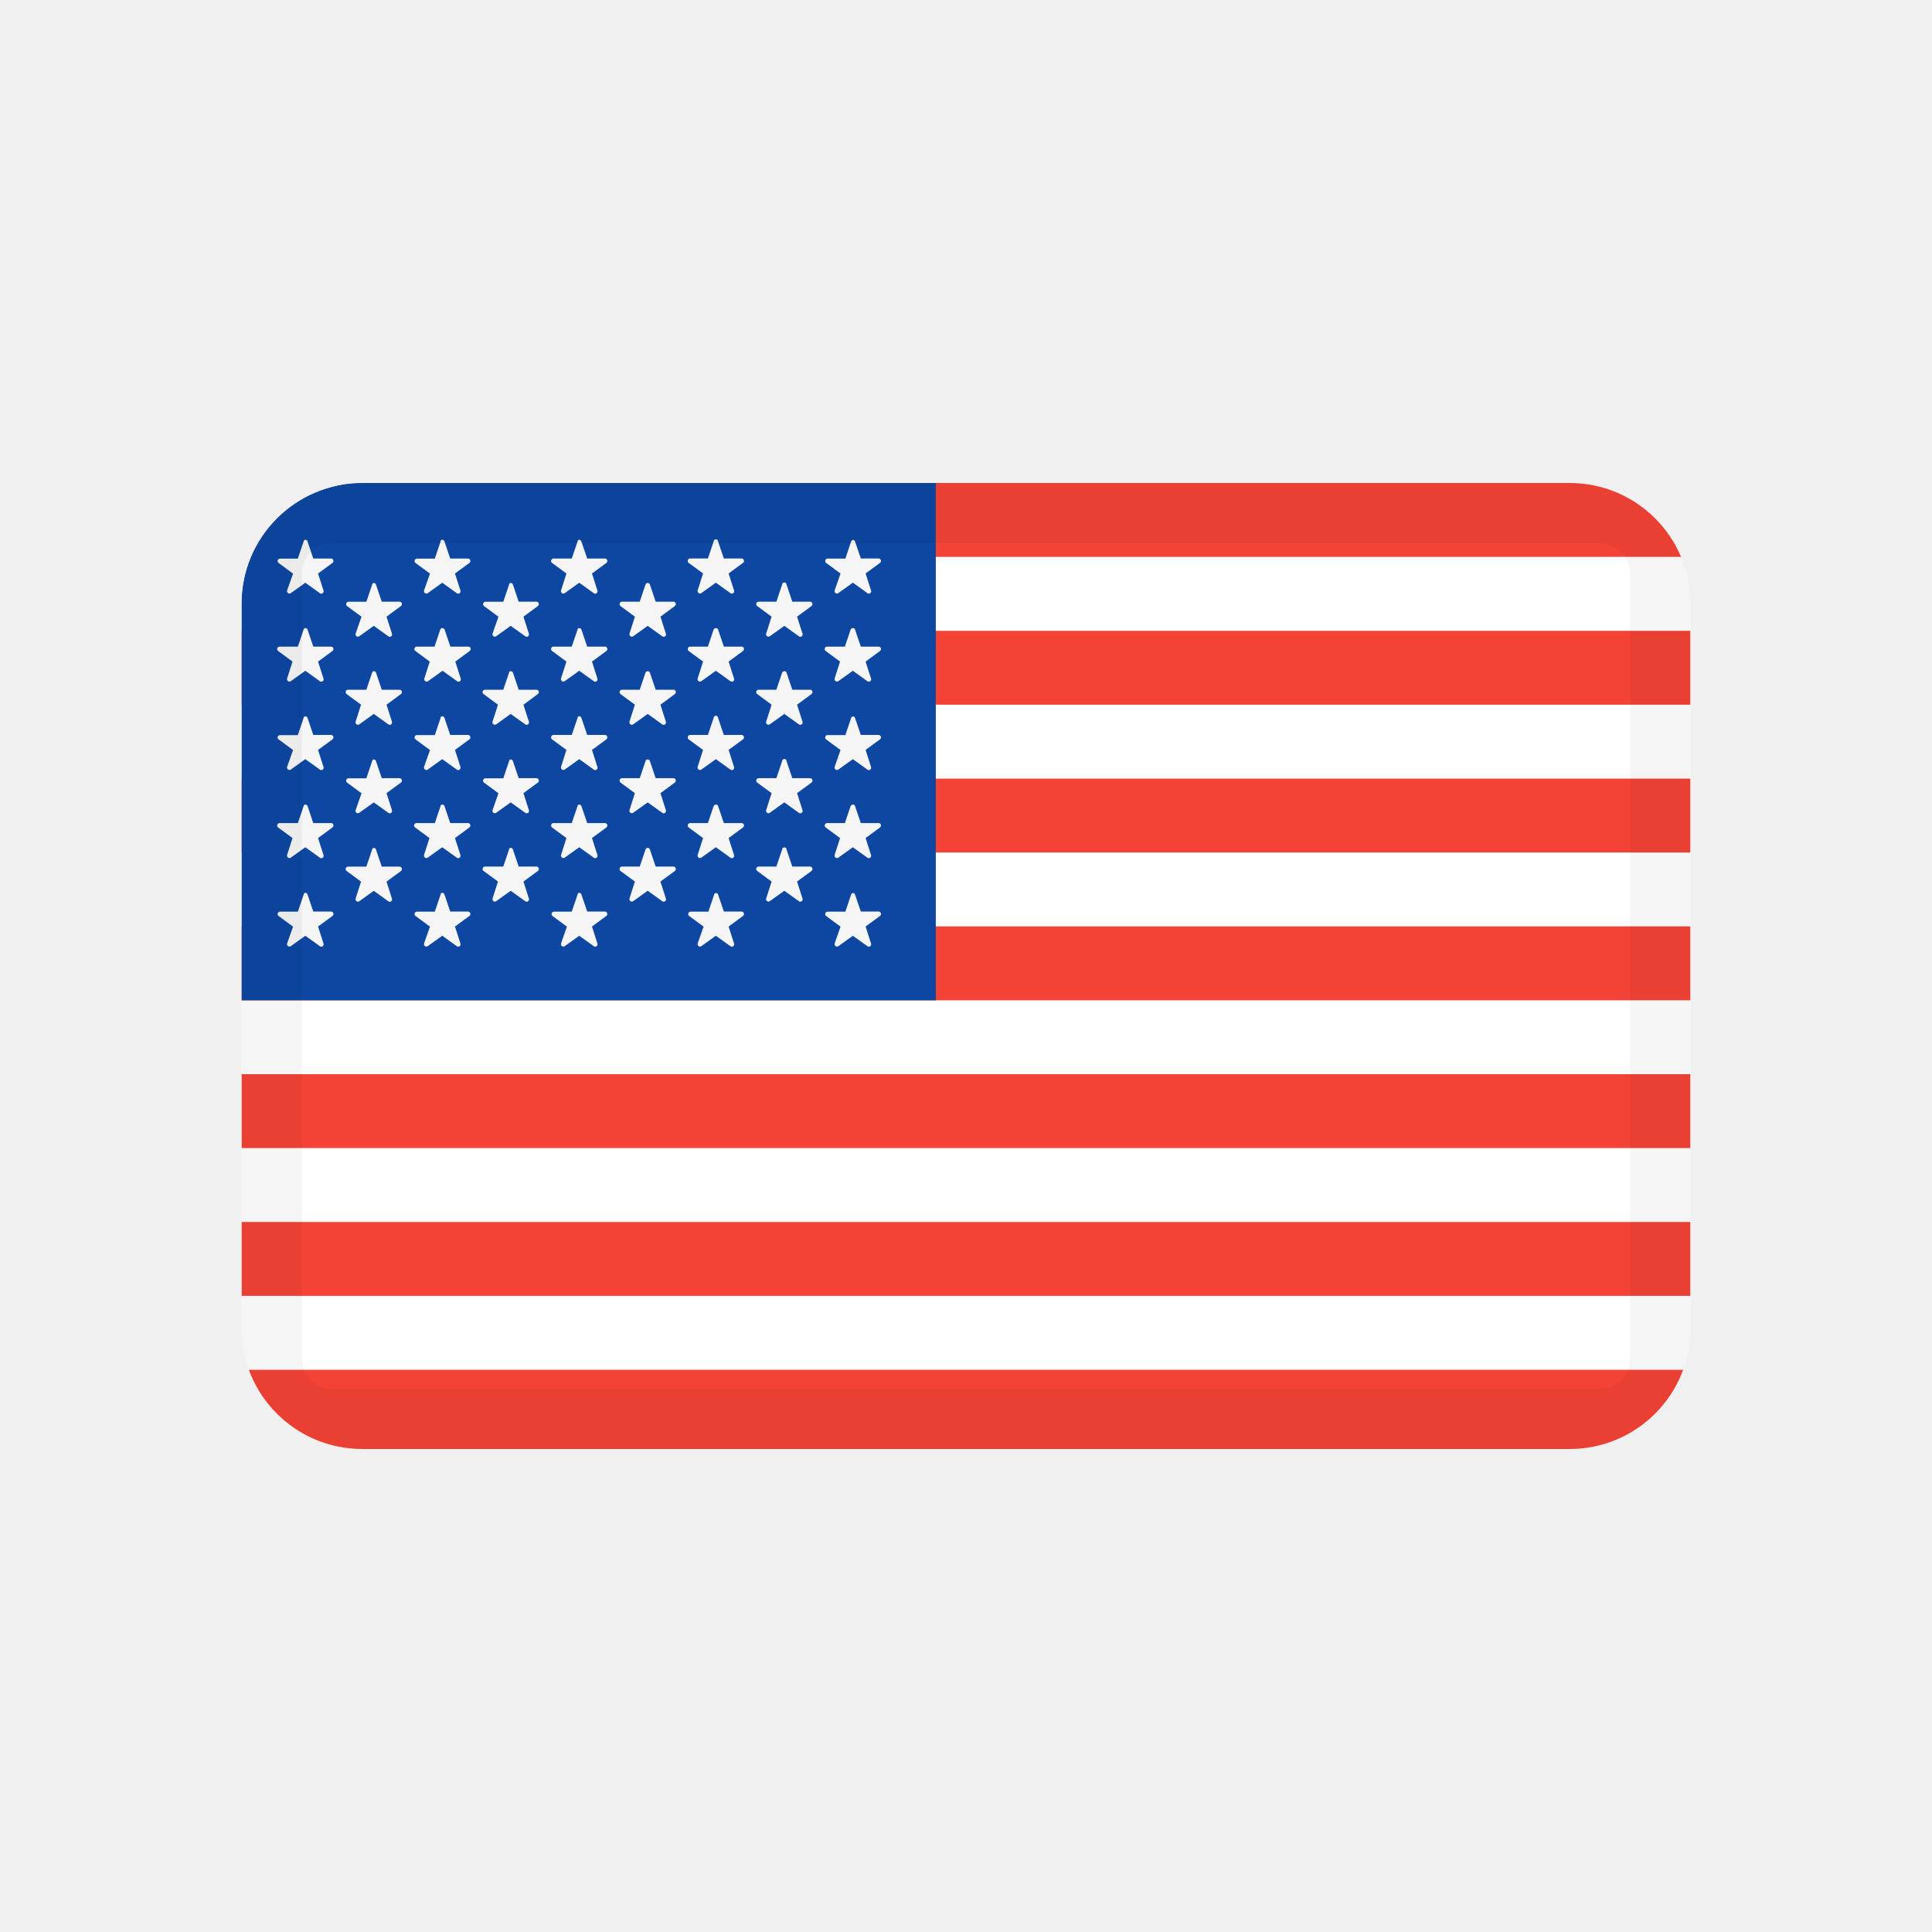
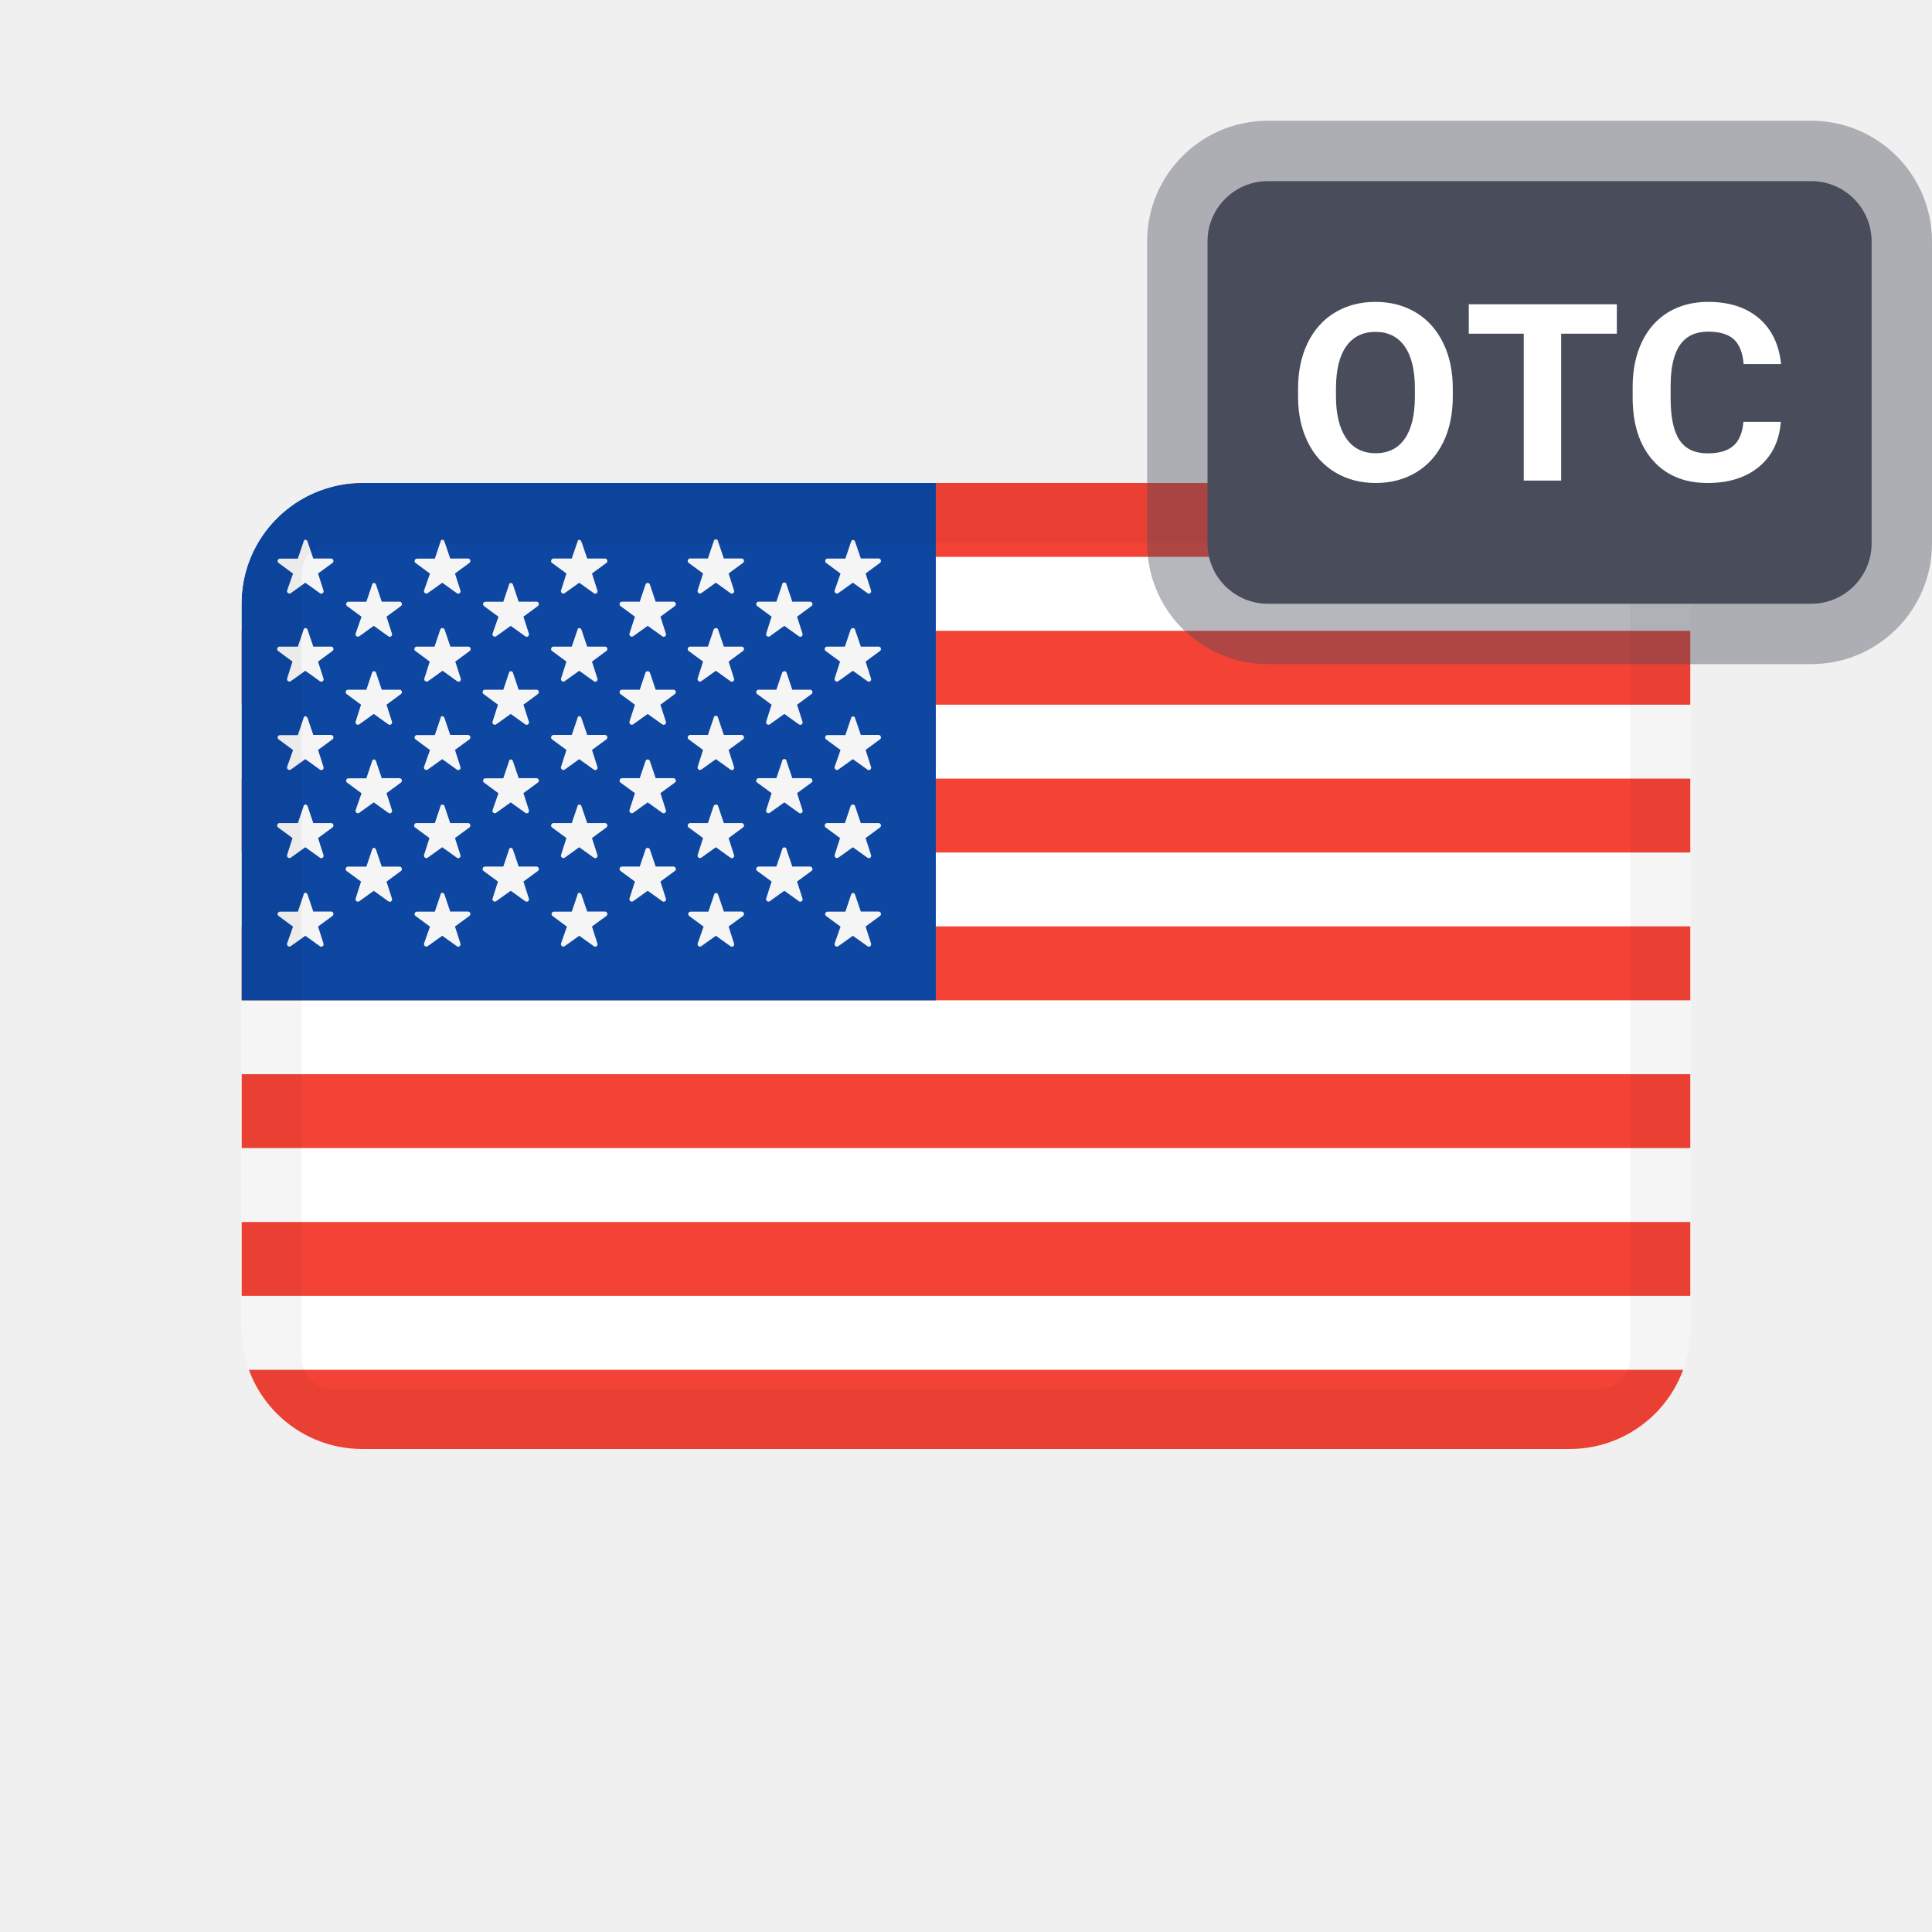
<svg xmlns="http://www.w3.org/2000/svg" xmlns:xlink="http://www.w3.org/1999/xlink" width="32" height="32" viewBox="0 0 32 32">
  <defs>
    <rect id="otcusprefix__a" width="24" height="16" x="0" y="0" rx="2" />
  </defs>
-   <g fill="none" fill-rule="evenodd" transform="translate(4 8)">
-     <mask id="otcusprefix__b" fill="#fff">
-       <use xlink:href="#otcusprefix__a" />
-     </mask>
-     <use fill="#FFF" fill-rule="nonzero" xlink:href="#otcusprefix__a" />
-     <path fill="#F44336" fill-rule="nonzero" d="M24 14.688c0 .725-.587 1.312-1.312 1.312H1.312C.587 16 0 15.413 0 14.688h24zm0-2.448v1.224H0V12.24h24zm0-2.448v1.224H0V9.792h24zm0-2.448v1.224H0V7.344h24zm0-2.448V6.12H0V4.896h24zm0-2.448v1.224H0V2.448h24zM22.776 0c.634 0 1.155.482 1.218 1.099l.006.125H.688C.688.548 1.236 0 1.912 0h20.864z" mask="url(#otcusprefix__b)" />
-     <path fill="#0D47A1" fill-rule="nonzero" d="M2 0h9.5v8.568H0V2C0 .895.895 0 2 0z" mask="url(#otcusprefix__b)" />
-     <path fill="#F5F5F5" fill-rule="nonzero" d="M1.094 6.817l.095.281h.295c.017 0 .032.012.037.028.005.016 0 .033-.013.044l-.24.176.09.282c.006.016 0 .035-.014.045-.014.01-.034.01-.047-.002l-.24-.172-.24.172c-.014.01-.032.01-.046 0-.014-.01-.02-.027-.016-.043l.099-.28-.24-.177C.6 7.161.595 7.143.6 7.127.606 7.111.62 7.1.638 7.1h.296l.095-.282c.005-.04.053-.04.065-.001zm9.035-.026c.016 0 .03.01.033.026l.096.281h.295c.017 0 .031.012.037.028.005.016 0 .033-.013.044l-.24.176.09.282c.006.016 0 .035-.014.045-.015.01-.034.01-.047-.002l-.24-.172-.24.172c-.014.01-.033.01-.046 0-.014-.01-.02-.027-.016-.043l.098-.28-.24-.177c-.013-.01-.018-.028-.012-.044.005-.016.02-.027.036-.027h.296l.095-.282c.003-.015.016-.026.032-.027zm-2.269 0c.016 0 .03.01.034.026l.095.281h.295c.017 0 .032.012.037.028.005.016 0 .033-.013.044l-.24.176.09.282c.006.016 0 .035-.014.045-.014.01-.034.01-.047-.002l-.24-.172-.24.172c-.014.01-.032.01-.046 0-.014-.01-.02-.027-.016-.043l.099-.28-.24-.177c-.014-.01-.019-.028-.013-.044.005-.016.02-.027.037-.027h.295l.095-.282c.003-.015.016-.026.032-.027zm-4.498.026l.095.281h.295c.017 0 .032.012.037.028.005.016 0 .033-.013.044l-.24.176.09.282c.006.016 0 .035-.014.045-.014.01-.034.01-.047-.002l-.24-.172-.24.172c-.014.01-.032.01-.046 0-.014-.01-.02-.027-.016-.043l.099-.28-.24-.177c-.014-.01-.019-.028-.013-.044.005-.016.02-.027.037-.027h.296l.095-.282c0-.04.053-.04.065-.001zm2.268 0l.096.281h.295c.017 0 .031.012.037.028.005.016 0 .033-.013.044l-.24.176.09.282c.006.016 0 .035-.014.045-.015.01-.034.01-.047-.002l-.24-.172-.24.172c-.014.01-.033.01-.046 0-.014-.01-.02-.027-.016-.043l.098-.28-.24-.177c-.013-.01-.018-.028-.012-.044.005-.016.02-.027.036-.027h.296l.096-.282c0-.04.053-.04.064-.001zm-3.402-.744l.095.281h.295c.017 0 .032.012.037.028.006.016 0 .033-.013.044l-.24.176.09.282c.006.016 0 .035-.014.045-.014.01-.033.01-.047-.002l-.24-.172-.24.172c-.014.01-.032.01-.046 0-.014-.01-.02-.027-.015-.043l.09-.282-.24-.176c-.013-.01-.018-.028-.013-.044.005-.016.02-.027.037-.028h.304l.095-.281c.006-.039.054-.039.065 0zM9.01 6.04c.011.007.018.019.018.032l.095.281h.295c.017 0 .032.012.037.028.006.016 0 .033-.013.044l-.24.176.09.282c.006.016 0 .035-.014.045-.014.01-.033.01-.047-.002l-.24-.172-.24.172c-.014.01-.032.01-.046 0-.014-.01-.02-.027-.015-.043l.09-.282-.24-.176c-.013-.01-.018-.028-.013-.044.005-.016.02-.027.037-.028h.295l.095-.281c0-.013.007-.025.019-.032.011-.007.025-.007.037 0zm-2.245.032l.095.281h.295c.017 0 .032.012.037.028.005.016 0 .033-.013.044l-.24.176.09.282c.006.016 0 .035-.014.045-.014.01-.033.01-.047-.002l-.24-.172-.24.172c-.014.01-.032.01-.046 0-.014-.01-.02-.027-.016-.043l.09-.282-.24-.176c-.012-.01-.017-.028-.012-.044.005-.016.02-.027.037-.028h.295l.095-.281c.01-.039.063-.039.074 0zm-2.269 0l.095.281h.295c.017 0 .032.012.037.028.006.016 0 .033-.013.044l-.24.176.09.282c.006.016 0 .035-.014.045-.014.01-.033.01-.047-.002l-.24-.172-.24.172c-.014.01-.032.01-.046 0-.014-.01-.02-.027-.015-.043l.09-.282-.24-.176c-.013-.01-.018-.028-.013-.044.005-.016.02-.027.037-.028h.304l.095-.281c.001-.039.054-.039.065 0zm-1.134-.721l.095.282h.295c.017 0 .032.01.037.027.005.016 0 .033-.013.044l-.24.177.09.281c.006.017 0 .035-.014.045-.014.01-.034.01-.047-.002l-.24-.172-.24.172c-.014.01-.032.01-.046 0-.014-.01-.02-.027-.016-.043l.09-.281-.24-.177c-.013-.01-.018-.028-.012-.044.005-.016.02-.027.037-.027h.304l.095-.282c0-.033.053-.033.065 0zm6.8 0l.096.282h.295c.017 0 .031.01.037.027.005.016 0 .033-.013.044l-.24.177.09.281c.006.017 0 .035-.014.045-.015.01-.034.01-.047-.002l-.24-.172-.24.172c-.014.01-.033.01-.046 0-.014-.01-.02-.027-.016-.043l.09-.281-.24-.177c-.013-.01-.018-.028-.012-.044.005-.016.02-.027.036-.027h.296l.095-.282c.014-.033.067-.033.073 0zm-9.068 0l.095.282h.295c.017 0 .032.01.037.027.005.016 0 .033-.013.044l-.24.177.09.281c.006.017 0 .035-.014.045-.014.01-.034.01-.047-.002l-.24-.172-.24.172c-.014.01-.032.01-.046 0-.014-.01-.02-.027-.016-.043l.09-.281-.24-.177c-.013-.01-.018-.028-.012-.044.005-.016.02-.027.037-.027h.304l.095-.282c.005-.033.053-.033.065 0zm6.8 0l.095.282h.295c.017 0 .032.01.037.027.005.016 0 .033-.013.044l-.24.177.09.281c.006.017 0 .035-.014.045-.014.01-.034.01-.047-.002l-.24-.172-.24.172c-.014.01-.032.01-.046 0-.014-.01-.02-.027-.016-.043l.09-.281-.24-.177c-.013-.01-.018-.028-.012-.044.005-.016.02-.027.037-.027h.295l.095-.282c.014-.033.067-.033.074 0zm-2.264 0l.096.282h.295c.017 0 .031.01.037.027.005.016 0 .033-.013.044l-.24.177.09.281c.006.017 0 .035-.014.045-.015.01-.034.01-.047-.002l-.24-.172-.24.172c-.014.01-.033.01-.046 0-.014-.01-.02-.027-.016-.043l.09-.281-.24-.177c-.013-.01-.018-.028-.012-.044.005-.016.02-.027.036-.027h.304l.096-.282c0-.033.053-.033.064 0zm-3.402-.743l.095.281h.295c.017 0 .032.012.037.028.006.016 0 .033-.013.044l-.24.176.09.282c.006.016 0 .035-.014.045-.014.01-.033.01-.047-.002l-.24-.172-.24.172c-.014.01-.032.01-.046 0-.014-.01-.02-.027-.015-.043l.098-.28-.24-.177c-.013-.01-.018-.028-.013-.044.005-.016.02-.027.037-.027h.296l.095-.282c.006-.04.054-.04.065-.001zm6.763-.037c.02 0 .037.016.037.037l.095.281h.295c.017 0 .032.012.037.028.006.016 0 .033-.013.044l-.24.176.09.282c.006.016 0 .035-.014.045-.014.01-.033.01-.047-.002l-.24-.172-.24.172c-.014.01-.032.01-.046 0-.014-.01-.02-.027-.015-.043l.09-.282-.24-.176c-.013-.01-.018-.028-.013-.044.005-.016.02-.027.037-.028h.295l.095-.281c0-.02.017-.037.037-.037zm-2.226.037l.095.281h.295c.017 0 .032.012.037.028.005.016 0 .033-.013.044l-.24.176.09.282c.006.016 0 .035-.014.045-.014.01-.033.01-.047-.002l-.24-.172-.24.172c-.014.01-.032.01-.046 0-.014-.01-.02-.027-.016-.043l.09-.282-.24-.176c-.012-.01-.017-.028-.012-.044.005-.016.02-.027.037-.028h.295l.095-.281c.01-.039.063-.039.074 0zm-2.269 0l.095.281h.295c.017 0 .032.012.037.028.006.016 0 .033-.013.044l-.24.176.09.282c.006.016 0 .035-.014.045-.014.01-.033.01-.047-.002l-.24-.172-.24.172c-.014.01-.032.01-.046 0-.014-.01-.02-.027-.015-.043l.098-.28-.24-.177c-.013-.01-.018-.028-.013-.044.005-.016.02-.027.037-.027h.296l.095-.282c.001-.04.054-.04.065-.001zm-1.134-.716l.095.281h.295c.017 0 .032.012.037.028.005.016 0 .033-.013.044l-.24.176.09.282c.006.016 0 .035-.014.045-.014.01-.034.01-.047-.002l-.24-.172-.24.172c-.014.01-.032.01-.046 0-.014-.01-.02-.027-.016-.043l.099-.28-.24-.177c-.014-.01-.019-.028-.013-.044.005-.016.02-.027.037-.027h.296l.095-.282c0-.04.053-.04.065-.001zm6.767-.026c.016 0 .03.01.033.026l.096.281h.295c.017 0 .031.012.037.028.005.016 0 .033-.013.044l-.24.176.09.282c.006.016 0 .035-.014.045-.015.01-.034.01-.047-.002l-.24-.172-.24.172c-.014.01-.033.01-.046 0-.014-.01-.02-.027-.016-.043l.098-.28-.24-.177c-.013-.01-.018-.028-.012-.044.005-.016.02-.027.036-.027h.296l.095-.282c.003-.015.016-.026.032-.027zm-2.272-.011c.02 0 .037.016.037.037l.095.281h.295c.017 0 .032.012.037.028.005.016 0 .033-.013.044l-.24.176.09.282c.006.016 0 .035-.014.045-.014.01-.034.01-.047-.002l-.24-.172-.24.172c-.014.01-.032.01-.046 0-.014-.01-.02-.027-.016-.043l.09-.282-.24-.176c-.013-.01-.018-.028-.012-.044.005-.016.02-.027.037-.028h.295l.095-.281c0-.02.016-.037.037-.037zm-6.763.037l.095.281h.295c.017 0 .032.012.037.028.005.016 0 .033-.013.044l-.24.176.09.282c.006.016 0 .035-.014.045-.014.01-.034.01-.047-.002l-.24-.172-.24.172c-.014.01-.032.01-.046 0-.014-.01-.02-.027-.016-.043l.099-.28-.24-.177C.6 4.237.595 4.22.6 4.203c.005-.016.02-.027.037-.027h.296l.095-.282c.005-.04.053-.04.065-.001zm4.536 0l.096.281h.295c.017 0 .031.012.037.028.005.016 0 .033-.013.044l-.24.176.09.282c.006.016 0 .035-.014.045-.015.01-.034.01-.047-.002l-.24-.172-.24.172c-.014.01-.033.01-.046 0-.014-.01-.02-.027-.016-.043l.09-.282-.24-.176c-.013-.01-.018-.028-.012-.044.005-.016.02-.027.036-.028h.304l.096-.281c0-.039.053-.039.064 0zm-3.402-.75l.095.282h.295c.017 0 .032.011.037.027.006.016 0 .033-.013.044l-.24.177.09.281c.006.017 0 .035-.014.045-.014.01-.033.01-.047-.001l-.24-.172-.24.172c-.014.01-.032.01-.046 0-.014-.01-.02-.027-.015-.044l.09-.281-.24-.177c-.013-.01-.018-.028-.013-.044.005-.016.02-.027.037-.027h.304l.095-.282c.006-.033.054-.033.065 0zm4.537 0l.095.282h.295c.017 0 .032.011.037.027.005.016 0 .033-.013.044l-.24.177.09.281c.006.017 0 .035-.014.045-.014.01-.033.01-.047-.001l-.24-.172-.24.172c-.014.01-.032.01-.046 0-.014-.01-.02-.027-.016-.044l.09-.281-.24-.177c-.012-.01-.017-.028-.012-.044.005-.016.02-.027.037-.027h.295l.095-.282c.01-.033.063-.033.074 0zm-2.269 0l.095.282h.295c.017 0 .032.011.037.027.006.016 0 .033-.013.044l-.24.177.09.281c.006.017 0 .035-.014.045-.014.01-.033.01-.047-.001l-.24-.172-.24.172c-.014.01-.032.01-.046 0-.014-.01-.02-.027-.015-.044l.09-.281-.24-.177c-.013-.01-.018-.028-.013-.044.005-.016.02-.027.037-.027h.304l.095-.282c.001-.033.054-.033.065 0zm4.532 0l.095.282h.295c.017 0 .032.011.037.027.006.016 0 .033-.013.044l-.24.177.09.281c.006.017 0 .035-.014.045-.014.01-.033.01-.047-.001l-.24-.172-.24.172c-.014.01-.032.01-.046 0-.014-.01-.02-.027-.015-.044l.09-.281-.24-.177c-.013-.01-.018-.028-.013-.044.005-.016.02-.027.037-.027h.295l.095-.282c.015-.033.068-.033.074 0zM5.63 2.428l.096.282h.295c.017 0 .031.01.037.027.005.016 0 .033-.013.044l-.24.177.09.281c.006.017 0 .035-.014.045-.015.01-.034.01-.047-.002l-.24-.172-.24.172c-.014.01-.033.01-.046 0-.014-.01-.02-.027-.016-.043l.09-.281-.24-.177c-.013-.01-.018-.028-.012-.044.005-.016.02-.027.036-.027h.304l.096-.282c0-.033.053-.033.064 0zm-4.536 0l.095.282h.295c.017 0 .032.01.037.027.005.016 0 .033-.013.044l-.24.177.09.281c.006.017 0 .035-.014.045-.014.01-.034.01-.047-.002l-.24-.172-.24.172c-.014.01-.032.01-.046 0-.014-.01-.02-.027-.016-.043l.09-.281-.24-.177c-.013-.01-.018-.028-.012-.044.005-.016.02-.027.037-.027h.304l.095-.282c.005-.033.053-.033.065 0zm2.27 0l.096.282h.297c.017 0 .031.01.037.027.005.016 0 .033-.013.044l-.24.177.09.281c.006.017 0 .035-.014.045-.015.01-.034.01-.047-.002l-.24-.172-.24.172c-.014.01-.033.01-.046 0-.014-.01-.02-.027-.016-.043l.09-.281-.24-.177c-.013-.01-.018-.028-.012-.044.005-.016.02-.027.036-.027h.295l.095-.282c.006-.033.058-.033.073 0zm4.53 0l.095.282h.295c.017 0 .032.01.037.027.005.016 0 .033-.013.044l-.24.177.09.281c.006.017 0 .035-.014.045-.014.01-.034.01-.047-.002l-.24-.172-.24.172c-.014.01-.032.01-.046 0-.014-.01-.02-.027-.016-.043l.09-.281-.24-.177c-.013-.01-.018-.028-.012-.044.005-.016.02-.027.037-.027h.295l.095-.282c.014-.033.067-.033.074 0zm2.268 0l.096.282h.295c.017 0 .031.01.037.027.005.016 0 .033-.013.044l-.24.177.09.281c.006.017 0 .035-.014.045-.015.01-.034.01-.047-.002l-.24-.172-.24.172c-.014.01-.033.01-.046 0-.014-.01-.02-.027-.016-.043l.09-.281-.24-.177c-.013-.01-.018-.028-.012-.044.005-.016.02-.027.036-.027h.296l.095-.282c.014-.033.067-.033.073 0zm-3.397-.744l.095.282h.295c.017 0 .032.01.037.027.005.016 0 .033-.013.044l-.24.177.09.281c.006.017 0 .035-.014.045-.014.01-.033.01-.047-.002l-.24-.172-.24.172c-.014.01-.032.01-.046 0-.014-.01-.02-.027-.016-.043l.09-.281-.24-.177c-.012-.01-.017-.028-.012-.044.005-.016.02-.027.037-.027h.295l.095-.282c.01-.038.063-.038.074 0zm-2.269 0l.095.282h.295c.017 0 .032.01.037.027.006.016 0 .033-.013.044l-.24.177.09.281c.006.017 0 .035-.014.045-.014.01-.033.01-.047-.002l-.24-.172-.24.172c-.014.01-.032.01-.046 0-.014-.01-.02-.027-.015-.043l.098-.28-.24-.177c-.013-.01-.018-.028-.013-.044.005-.016.02-.026.037-.027h.296l.095-.281c.001-.04.054-.04.065-.002zm-2.268 0l.095.282h.295c.017 0 .032.01.037.027.006.016 0 .033-.013.044l-.24.177.09.281c.006.017 0 .035-.014.045-.014.01-.033.01-.047-.002l-.24-.172-.24.172c-.014.01-.032.01-.046 0-.014-.01-.02-.027-.015-.043l.098-.28-.24-.177c-.013-.01-.018-.028-.013-.044.005-.016.02-.026.037-.027h.296l.095-.281c.006-.04.054-.04.065-.002zm6.782-.032c.011.007.018.019.018.032l.095.282h.295c.017 0 .032.01.037.027.006.016 0 .033-.013.044l-.24.177.09.281c.006.017 0 .035-.014.045-.014.01-.033.01-.047-.002l-.24-.172-.24.172c-.014.01-.032.01-.046 0-.014-.01-.02-.027-.015-.043l.09-.281-.24-.177c-.013-.01-.018-.028-.013-.044.005-.016.02-.027.037-.027h.295l.095-.282c0-.013.007-.025.019-.032.011-.006.025-.006.037 0zM1.094.97l.095.281h.295c.017 0 .032.012.037.028.005.016 0 .033-.013.044l-.24.176.09.282c.006.016 0 .035-.014.045-.014.01-.034.01-.047-.002l-.24-.172-.24.172c-.014.01-.032.01-.046 0-.014-.01-.02-.027-.016-.043l.099-.28-.24-.177C.6 1.313.595 1.295.6 1.28c.005-.016.02-.027.037-.027h.296L1.029.97c.005-.04.053-.04.065-.001zm2.268 0l.095.281h.295c.017 0 .032.012.037.028.005.016 0 .033-.013.044l-.24.176.09.282c.006.016 0 .035-.014.045-.014.01-.034.01-.047-.002l-.24-.172-.24.172c-.014.01-.032.01-.046 0-.014-.01-.02-.027-.016-.043l.099-.28-.24-.177c-.014-.01-.019-.028-.013-.044.005-.016.02-.027.037-.027h.296L3.297.97c0-.04.053-.04.065-.001zm2.268 0l.096.281h.295c.017 0 .031.012.037.028.005.016 0 .033-.013.044l-.24.176.09.282c.006.016 0 .035-.014.045-.015.01-.034.01-.047-.002l-.24-.172-.24.172c-.014.01-.033.01-.046 0-.014-.01-.02-.027-.016-.043l.09-.282-.24-.176c-.013-.01-.018-.028-.012-.044.005-.016.02-.027.036-.028h.304L5.566.97c0-.039.053-.039.064 0zM7.875.937c.012.007.019.019.019.032l.095.281h.295c.017 0 .032.012.037.028.005.016 0 .033-.013.044l-.24.176.09.282c.006.016 0 .035-.014.045-.014.01-.034.01-.047-.002l-.24-.172-.24.172c-.014.01-.032.01-.046 0-.014-.01-.02-.027-.016-.043l.09-.282-.24-.176c-.013-.01-.018-.028-.012-.044.005-.016.02-.027.037-.028h.295L7.82.97c0-.013.007-.025.018-.032.012-.007.026-.007.037 0zm2.254.006c.016 0 .03.01.033.026l.096.281h.295c.017 0 .031.012.037.028.005.016 0 .033-.013.044l-.24.176.09.282c.006.016 0 .035-.014.045-.015.01-.034.01-.047-.002l-.24-.172-.24.172c-.014.01-.033.01-.046 0-.014-.01-.02-.027-.016-.043l.098-.28-.24-.177c-.013-.01-.018-.028-.012-.044.005-.016.02-.027.036-.027h.296l.095-.282c.003-.015.016-.026.032-.027z" mask="url(#otcusprefix__b)" />
-     <rect width="23" height="15" x=".5" y=".5" fill-rule="nonzero" stroke="#000" stroke-opacity=".04" mask="url(#otcusprefix__b)" rx="1" />
+   <g fill="none" fill-rule="evenodd">
+     <g transform="translate(4 8)">
+       <mask id="otcusprefix__b" fill="#fff">
+         <use xlink:href="#otcusprefix__a" />
+       </mask>
+       <use fill="#FFF" fill-rule="nonzero" xlink:href="#otcusprefix__a" />
+       <path fill="#F44336" fill-rule="nonzero" d="M24 14.688c0 .725-.587 1.312-1.312 1.312H1.312C.587 16 0 15.413 0 14.688h24zm0-2.448v1.224H0V12.24h24zm0-2.448v1.224H0V9.792h24zm0-2.448v1.224H0V7.344h24zm0-2.448V6.12H0V4.896h24zm0-2.448v1.224H0V2.448h24zM22.776 0c.634 0 1.155.482 1.218 1.099l.006.125H.688C.688.548 1.236 0 1.912 0h20.864z" mask="url(#otcusprefix__b)" />
+       <path fill="#0D47A1" fill-rule="nonzero" d="M2 0h9.5v8.568H0V2C0 .895.895 0 2 0z" mask="url(#otcusprefix__b)" />
+       <path fill="#F5F5F5" fill-rule="nonzero" d="M1.094 6.817l.095.281h.295c.017 0 .032.012.037.028.005.016 0 .033-.013.044l-.24.176.09.282c.006.016 0 .035-.014.045-.014.01-.034.01-.047-.002l-.24-.172-.24.172c-.014.01-.032.01-.046 0-.014-.01-.02-.027-.016-.043l.099-.28-.24-.177C.6 7.161.595 7.143.6 7.127.606 7.111.62 7.1.638 7.1h.296l.095-.282c.005-.04.053-.04.065-.001zm9.035-.026c.016 0 .03.01.033.026l.096.281h.295c.017 0 .031.012.037.028.005.016 0 .033-.013.044l-.24.176.09.282c.006.016 0 .035-.014.045-.015.01-.034.01-.047-.002l-.24-.172-.24.172c-.014.01-.033.01-.046 0-.014-.01-.02-.027-.016-.043l.098-.28-.24-.177c-.013-.01-.018-.028-.012-.044.005-.016.02-.027.036-.027h.296l.095-.282c.003-.015.016-.026.032-.027zm-2.269 0c.016 0 .03.01.034.026l.095.281h.295c.017 0 .032.012.037.028.005.016 0 .033-.013.044l-.24.176.09.282c.006.016 0 .035-.014.045-.014.01-.034.01-.047-.002l-.24-.172-.24.172c-.014.01-.032.01-.046 0-.014-.01-.02-.027-.016-.043l.099-.28-.24-.177c-.014-.01-.019-.028-.013-.044.005-.016.02-.027.037-.027h.295l.095-.282c.003-.015.016-.026.032-.027zm-4.498.026l.095.281h.295c.017 0 .032.012.037.028.005.016 0 .033-.013.044l-.24.176.09.282c.006.016 0 .035-.014.045-.014.01-.034.01-.047-.002l-.24-.172-.24.172c-.014.01-.032.01-.046 0-.014-.01-.02-.027-.016-.043l.099-.28-.24-.177c-.014-.01-.019-.028-.013-.044.005-.016.02-.027.037-.027h.296l.095-.282c0-.04.053-.04.065-.001zm2.268 0l.096.281h.295c.017 0 .031.012.037.028.005.016 0 .033-.013.044l-.24.176.09.282c.006.016 0 .035-.014.045-.015.01-.034.01-.047-.002l-.24-.172-.24.172c-.014.01-.033.01-.046 0-.014-.01-.02-.027-.016-.043l.098-.28-.24-.177c-.013-.01-.018-.028-.012-.044.005-.016.02-.027.036-.027h.296l.096-.282c0-.04.053-.04.064-.001zm-3.402-.744l.095.281h.295c.017 0 .032.012.037.028.006.016 0 .033-.013.044l-.24.176.09.282c.006.016 0 .035-.014.045-.014.01-.033.01-.047-.002l-.24-.172-.24.172c-.014.01-.032.01-.046 0-.014-.01-.02-.027-.015-.043l.09-.282-.24-.176c-.013-.01-.018-.028-.013-.044.005-.016.02-.027.037-.028h.304l.095-.281c.006-.039.054-.039.065 0zM9.01 6.04c.011.007.018.019.018.032l.095.281h.295c.017 0 .032.012.037.028.006.016 0 .033-.013.044l-.24.176.09.282c.006.016 0 .035-.014.045-.014.01-.033.01-.047-.002l-.24-.172-.24.172c-.014.01-.032.01-.046 0-.014-.01-.02-.027-.015-.043l.09-.282-.24-.176c-.013-.01-.018-.028-.013-.044.005-.016.02-.027.037-.028h.295l.095-.281c0-.013.007-.025.019-.032.011-.007.025-.007.037 0zm-2.245.032l.095.281h.295c.017 0 .032.012.037.028.005.016 0 .033-.013.044l-.24.176.09.282c.006.016 0 .035-.014.045-.014.01-.033.01-.047-.002l-.24-.172-.24.172c-.014.01-.032.01-.046 0-.014-.01-.02-.027-.016-.043l.09-.282-.24-.176c-.012-.01-.017-.028-.012-.044.005-.016.02-.027.037-.028h.295l.095-.281c.01-.039.063-.039.074 0zm-2.269 0l.095.281h.295c.017 0 .032.012.037.028.006.016 0 .033-.013.044l-.24.176.09.282c.006.016 0 .035-.014.045-.014.01-.033.01-.047-.002l-.24-.172-.24.172c-.014.01-.032.01-.046 0-.014-.01-.02-.027-.015-.043l.09-.282-.24-.176c-.013-.01-.018-.028-.013-.044.005-.016.02-.027.037-.028h.304l.095-.281c.001-.039.054-.039.065 0zm-1.134-.721l.095.282h.295c.017 0 .032.01.037.027.005.016 0 .033-.013.044l-.24.177.09.281c.006.017 0 .035-.014.045-.014.01-.034.01-.047-.002l-.24-.172-.24.172c-.014.01-.032.01-.046 0-.014-.01-.02-.027-.016-.043l.09-.281-.24-.177c-.013-.01-.018-.028-.012-.044.005-.016.02-.027.037-.027h.304l.095-.282c0-.033.053-.033.065 0zm6.8 0l.096.282h.295c.017 0 .031.01.037.027.005.016 0 .033-.013.044l-.24.177.09.281c.006.017 0 .035-.014.045-.015.01-.034.01-.047-.002l-.24-.172-.24.172c-.014.01-.033.01-.046 0-.014-.01-.02-.027-.016-.043l.09-.281-.24-.177c-.013-.01-.018-.028-.012-.044.005-.016.02-.027.036-.027h.296l.095-.282c.014-.033.067-.033.073 0zm-9.068 0l.095.282h.295c.017 0 .032.01.037.027.005.016 0 .033-.013.044l-.24.177.09.281c.006.017 0 .035-.014.045-.014.01-.034.01-.047-.002l-.24-.172-.24.172c-.014.01-.032.01-.046 0-.014-.01-.02-.027-.016-.043l.09-.281-.24-.177c-.013-.01-.018-.028-.012-.044.005-.016.02-.027.037-.027h.304l.095-.282c.005-.033.053-.033.065 0zm6.8 0l.095.282h.295c.017 0 .032.01.037.027.005.016 0 .033-.013.044l-.24.177.09.281c.006.017 0 .035-.014.045-.014.01-.034.01-.047-.002l-.24-.172-.24.172c-.014.01-.032.01-.046 0-.014-.01-.02-.027-.016-.043l.09-.281-.24-.177c-.013-.01-.018-.028-.012-.044.005-.016.02-.027.037-.027h.295l.095-.282c.014-.033.067-.033.074 0zm-2.264 0l.096.282h.295c.017 0 .031.01.037.027.005.016 0 .033-.013.044l-.24.177.09.281c.006.017 0 .035-.014.045-.015.01-.034.01-.047-.002l-.24-.172-.24.172c-.014.01-.033.01-.046 0-.014-.01-.02-.027-.016-.043l.09-.281-.24-.177c-.013-.01-.018-.028-.012-.044.005-.016.02-.027.036-.027h.304l.096-.282c0-.033.053-.033.064 0zm-3.402-.743l.095.281h.295c.017 0 .032.012.037.028.006.016 0 .033-.013.044l-.24.176.09.282c.006.016 0 .035-.014.045-.014.01-.033.01-.047-.002l-.24-.172-.24.172c-.014.01-.032.01-.046 0-.014-.01-.02-.027-.015-.043l.098-.28-.24-.177c-.013-.01-.018-.028-.013-.044.005-.016.02-.027.037-.027h.296l.095-.282c.006-.04.054-.04.065-.001zm6.763-.037c.02 0 .037.016.037.037l.095.281h.295c.017 0 .032.012.037.028.006.016 0 .033-.013.044l-.24.176.09.282c.006.016 0 .035-.014.045-.014.01-.033.01-.047-.002l-.24-.172-.24.172c-.014.01-.032.01-.046 0-.014-.01-.02-.027-.015-.043l.09-.282-.24-.176c-.013-.01-.018-.028-.013-.044.005-.016.02-.027.037-.028h.295l.095-.281c0-.02.017-.037.037-.037zm-2.226.037l.095.281h.295c.017 0 .032.012.037.028.005.016 0 .033-.013.044l-.24.176.09.282c.006.016 0 .035-.014.045-.014.01-.033.01-.047-.002l-.24-.172-.24.172c-.014.01-.032.01-.046 0-.014-.01-.02-.027-.016-.043l.09-.282-.24-.176c-.012-.01-.017-.028-.012-.044.005-.016.02-.027.037-.028h.295l.095-.281c.01-.039.063-.039.074 0zm-2.269 0l.095.281h.295c.017 0 .032.012.037.028.006.016 0 .033-.013.044l-.24.176.09.282c.006.016 0 .035-.014.045-.014.01-.033.01-.047-.002l-.24-.172-.24.172c-.014.01-.032.01-.046 0-.014-.01-.02-.027-.015-.043l.098-.28-.24-.177c-.013-.01-.018-.028-.013-.044.005-.016.02-.027.037-.027h.296l.095-.282c.001-.04.054-.04.065-.001zm-1.134-.716l.095.281h.295c.017 0 .032.012.037.028.005.016 0 .033-.013.044l-.24.176.09.282c.006.016 0 .035-.014.045-.014.01-.034.01-.047-.002l-.24-.172-.24.172c-.014.01-.032.01-.046 0-.014-.01-.02-.027-.016-.043l.099-.28-.24-.177c-.014-.01-.019-.028-.013-.044.005-.016.02-.027.037-.027h.296l.095-.282c0-.04.053-.04.065-.001zm6.767-.026c.016 0 .03.01.033.026l.096.281h.295c.017 0 .031.012.037.028.005.016 0 .033-.013.044l-.24.176.09.282c.006.016 0 .035-.014.045-.015.01-.034.01-.047-.002l-.24-.172-.24.172c-.014.01-.033.01-.046 0-.014-.01-.02-.027-.016-.043l.098-.28-.24-.177c-.013-.01-.018-.028-.012-.044.005-.016.02-.027.036-.027h.296l.095-.282c.003-.015.016-.026.032-.027zm-2.272-.011c.02 0 .037.016.037.037l.095.281h.295c.017 0 .032.012.037.028.005.016 0 .033-.013.044l-.24.176.09.282c.006.016 0 .035-.014.045-.014.01-.034.01-.047-.002l-.24-.172-.24.172c-.014.01-.032.01-.046 0-.014-.01-.02-.027-.016-.043l.09-.282-.24-.176c-.013-.01-.018-.028-.012-.044.005-.016.02-.027.037-.028h.295l.095-.281c0-.02.016-.037.037-.037zm-6.763.037l.095.281h.295c.017 0 .032.012.037.028.005.016 0 .033-.013.044l-.24.176.09.282c.006.016 0 .035-.014.045-.014.01-.034.01-.047-.002l-.24-.172-.24.172c-.014.01-.032.01-.046 0-.014-.01-.02-.027-.016-.043l.099-.28-.24-.177C.6 4.237.595 4.22.6 4.203c.005-.016.02-.027.037-.027h.296l.095-.282c.005-.04.053-.04.065-.001zm4.536 0l.096.281h.295c.017 0 .031.012.037.028.005.016 0 .033-.013.044l-.24.176.09.282c.006.016 0 .035-.014.045-.015.01-.034.01-.047-.002l-.24-.172-.24.172c-.014.01-.033.01-.046 0-.014-.01-.02-.027-.016-.043l.09-.282-.24-.176c-.013-.01-.018-.028-.012-.044.005-.016.02-.027.036-.028h.304l.096-.281c0-.039.053-.039.064 0zm-3.402-.75l.095.282h.295c.017 0 .032.011.037.027.006.016 0 .033-.013.044l-.24.177.09.281c.006.017 0 .035-.014.045-.014.01-.033.01-.047-.001l-.24-.172-.24.172c-.014.01-.032.01-.046 0-.014-.01-.02-.027-.015-.044l.09-.281-.24-.177c-.013-.01-.018-.028-.013-.044.005-.016.02-.027.037-.027h.304l.095-.282c.006-.033.054-.033.065 0zm4.537 0l.095.282h.295c.017 0 .032.011.037.027.005.016 0 .033-.013.044l-.24.177.09.281c.006.017 0 .035-.014.045-.014.01-.033.01-.047-.001l-.24-.172-.24.172c-.014.01-.032.01-.046 0-.014-.01-.02-.027-.016-.044l.09-.281-.24-.177c-.012-.01-.017-.028-.012-.044.005-.016.02-.027.037-.027h.295l.095-.282c.01-.033.063-.033.074 0zm-2.269 0l.095.282h.295c.017 0 .032.011.037.027.006.016 0 .033-.013.044l-.24.177.09.281c.006.017 0 .035-.014.045-.014.01-.033.01-.047-.001l-.24-.172-.24.172c-.014.01-.032.01-.046 0-.014-.01-.02-.027-.015-.044l.09-.281-.24-.177c-.013-.01-.018-.028-.013-.044.005-.016.02-.027.037-.027h.304l.095-.282c.001-.033.054-.033.065 0zm4.532 0l.095.282h.295c.017 0 .032.011.037.027.006.016 0 .033-.013.044l-.24.177.09.281c.006.017 0 .035-.014.045-.014.01-.033.01-.047-.001l-.24-.172-.24.172c-.014.01-.032.01-.046 0-.014-.01-.02-.027-.015-.044l.09-.281-.24-.177c-.013-.01-.018-.028-.013-.044.005-.016.02-.027.037-.027h.295l.095-.282c.015-.033.068-.033.074 0zM5.63 2.428l.096.282h.295c.017 0 .031.01.037.027.005.016 0 .033-.013.044l-.24.177.09.281c.006.017 0 .035-.014.045-.015.01-.034.01-.047-.002l-.24-.172-.24.172c-.014.01-.033.01-.046 0-.014-.01-.02-.027-.016-.043l.09-.281-.24-.177c-.013-.01-.018-.028-.012-.044.005-.016.02-.027.036-.027h.304l.096-.282c0-.033.053-.033.064 0zm-4.536 0l.095.282h.295c.017 0 .032.01.037.027.005.016 0 .033-.013.044l-.24.177.09.281c.006.017 0 .035-.014.045-.014.01-.034.01-.047-.002l-.24-.172-.24.172c-.014.01-.032.01-.046 0-.014-.01-.02-.027-.016-.043l.09-.281-.24-.177c-.013-.01-.018-.028-.012-.044.005-.016.02-.027.037-.027h.304l.095-.282c.005-.033.053-.033.065 0zm2.27 0l.096.282h.297c.017 0 .031.01.037.027.005.016 0 .033-.013.044l-.24.177.09.281c.006.017 0 .035-.014.045-.015.01-.034.01-.047-.002l-.24-.172-.24.172c-.014.01-.033.01-.046 0-.014-.01-.02-.027-.016-.043l.09-.281-.24-.177c-.013-.01-.018-.028-.012-.044.005-.016.02-.027.036-.027h.295l.095-.282c.006-.033.058-.033.073 0zm4.53 0l.095.282h.295c.017 0 .032.01.037.027.005.016 0 .033-.013.044l-.24.177.09.281c.006.017 0 .035-.014.045-.014.01-.034.01-.047-.002l-.24-.172-.24.172c-.014.01-.032.01-.046 0-.014-.01-.02-.027-.016-.043l.09-.281-.24-.177c-.013-.01-.018-.028-.012-.044.005-.016.02-.027.037-.027h.295l.095-.282c.014-.033.067-.033.074 0zm2.268 0l.096.282h.295c.017 0 .031.01.037.027.005.016 0 .033-.013.044l-.24.177.09.281c.006.017 0 .035-.014.045-.015.01-.034.01-.047-.002l-.24-.172-.24.172c-.014.01-.033.01-.046 0-.014-.01-.02-.027-.016-.043l.09-.281-.24-.177c-.013-.01-.018-.028-.012-.044.005-.016.02-.027.036-.027h.296l.095-.282c.014-.033.067-.033.073 0zm-3.397-.744l.095.282h.295c.017 0 .032.01.037.027.005.016 0 .033-.013.044l-.24.177.09.281c.006.017 0 .035-.014.045-.014.01-.033.01-.047-.002l-.24-.172-.24.172c-.014.01-.032.01-.046 0-.014-.01-.02-.027-.016-.043l.09-.281-.24-.177c-.012-.01-.017-.028-.012-.044.005-.016.02-.027.037-.027h.295l.095-.282c.01-.038.063-.038.074 0zm-2.269 0l.095.282h.295c.017 0 .032.01.037.027.006.016 0 .033-.013.044l-.24.177.09.281c.006.017 0 .035-.014.045-.014.01-.033.01-.047-.002l-.24-.172-.24.172c-.014.01-.032.01-.046 0-.014-.01-.02-.027-.015-.043l.098-.28-.24-.177c-.013-.01-.018-.028-.013-.044.005-.016.02-.026.037-.027h.296l.095-.281c.001-.04.054-.04.065-.002zm-2.268 0l.095.282h.295c.017 0 .032.01.037.027.006.016 0 .033-.013.044l-.24.177.09.281c.006.017 0 .035-.014.045-.014.01-.033.01-.047-.002l-.24-.172-.24.172c-.014.01-.032.01-.046 0-.014-.01-.02-.027-.015-.043l.098-.28-.24-.177c-.013-.01-.018-.028-.013-.044.005-.016.02-.026.037-.027h.296l.095-.281c.006-.04.054-.04.065-.002zm6.782-.032c.011.007.018.019.018.032l.095.282h.295c.017 0 .032.01.037.027.006.016 0 .033-.013.044l-.24.177.09.281c.006.017 0 .035-.014.045-.014.01-.033.01-.047-.002l-.24-.172-.24.172c-.014.01-.032.01-.046 0-.014-.01-.02-.027-.015-.043l.09-.281-.24-.177c-.013-.01-.018-.028-.013-.044.005-.016.02-.027.037-.027h.295l.095-.282c0-.013.007-.025.019-.032.011-.006.025-.006.037 0zM1.094.97l.095.281h.295c.017 0 .032.012.037.028.005.016 0 .033-.013.044l-.24.176.09.282c.006.016 0 .035-.014.045-.014.01-.034.01-.047-.002l-.24-.172-.24.172c-.014.01-.032.01-.046 0-.014-.01-.02-.027-.016-.043l.099-.28-.24-.177C.6 1.313.595 1.295.6 1.28c.005-.016.02-.027.037-.027h.296L1.029.97c.005-.04.053-.04.065-.001zm2.268 0l.095.281h.295c.017 0 .032.012.037.028.005.016 0 .033-.013.044l-.24.176.09.282c.006.016 0 .035-.014.045-.014.01-.034.01-.047-.002l-.24-.172-.24.172c-.014.01-.032.01-.046 0-.014-.01-.02-.027-.016-.043l.099-.28-.24-.177c-.014-.01-.019-.028-.013-.044.005-.016.02-.027.037-.027h.296L3.297.97c0-.04.053-.04.065-.001zm2.268 0l.096.281h.295c.017 0 .031.012.037.028.005.016 0 .033-.013.044l-.24.176.09.282c.006.016 0 .035-.014.045-.015.01-.034.01-.047-.002l-.24-.172-.24.172c-.014.01-.033.01-.046 0-.014-.01-.02-.027-.016-.043l.09-.282-.24-.176c-.013-.01-.018-.028-.012-.044.005-.016.02-.027.036-.028h.304L5.566.97c0-.039.053-.039.064 0zM7.875.937c.012.007.019.019.019.032l.095.281h.295c.017 0 .032.012.037.028.005.016 0 .033-.013.044l-.24.176.09.282c.006.016 0 .035-.014.045-.014.01-.034.01-.047-.002l-.24-.172-.24.172c-.014.01-.032.01-.046 0-.014-.01-.02-.027-.016-.043l.09-.282-.24-.176c-.013-.01-.018-.028-.012-.044.005-.016.02-.027.037-.028h.295L7.82.97c0-.013.007-.025.018-.032.012-.007.026-.007.037 0zm2.254.006c.016 0 .03.01.033.026l.096.281h.295c.017 0 .031.012.037.028.005.016 0 .033-.013.044l-.24.176.09.282c.006.016 0 .035-.014.045-.015.01-.034.01-.047-.002l-.24-.172-.24.172c-.014.01-.033.01-.046 0-.014-.01-.02-.027-.016-.043l.098-.28-.24-.177c-.013-.01-.018-.028-.012-.044.005-.016.02-.027.036-.027h.296l.095-.282c.003-.015.016-.026.032-.027z" mask="url(#otcusprefix__b)" />
+       <rect width="23" height="15" x=".5" y=".5" fill-rule="nonzero" stroke="#000" stroke-opacity=".04" mask="url(#otcusprefix__b)" rx="1" />
+     </g>
+     <g>
+       <path fill="#494C5A" fill-opacity=".4" fill-rule="nonzero" d="M2 0h9c1.105 0 2 .895 2 2v5c0 1.105-.895 2-2 2H2C.895 9 0 8.105 0 7V2C0 .895.895 0 2 0z" transform="translate(19 2)" />
+       <path fill="#494C5A" d="M2 1c-.552 0-1 .448-1 1v5c0 .552.448 1 1 1h9c.552 0 1-.448 1-1V2c0-.552-.448-1-1-1H2z" transform="translate(19 2)" />
+       <path fill="#FFF" d="M5.063 4.566c0 .288-.052.54-.157.756-.105.217-.254.384-.45.502-.194.117-.418.176-.67.176-.25 0-.472-.058-.668-.174-.196-.117-.347-.283-.455-.499-.107-.216-.162-.464-.163-.745v-.144c0-.288.053-.54.16-.76.107-.218.258-.386.453-.503.195-.117.418-.175.669-.175.25 0 .473.058.668.175.195.117.346.285.453.504.107.218.16.47.16.757v.13zm-.628-.132c0-.306-.057-.539-.17-.698-.113-.16-.274-.239-.483-.239-.208 0-.369.079-.482.236-.113.157-.17.387-.172.69v.143c0 .298.057.53.17.694.113.164.276.247.488.247.208 0 .368-.08.48-.238.111-.158.168-.39.169-.693v-.142zm3.345-.907h-.922V5.96h-.62V3.527h-.91V3.04H7.78v.487zm2.716 1.46c-.024.314-.143.562-.359.742-.215.18-.5.271-.853.271-.385 0-.689-.126-.91-.378-.221-.252-.332-.598-.332-1.038v-.178c0-.281.051-.528.153-.742.102-.214.248-.378.437-.493.19-.114.41-.171.66-.171.348 0 .628.09.84.27.212.181.335.435.368.76h-.62c-.015-.188-.07-.324-.162-.41-.093-.084-.235-.127-.425-.127-.207 0-.362.072-.464.216-.103.144-.156.367-.158.669v.22c0 .316.049.546.147.692.099.146.254.219.466.219.192 0 .335-.043.43-.128.094-.085.148-.216.162-.394h.62z" transform="translate(19 2)" />
+     </g>
  </g>
</svg>
